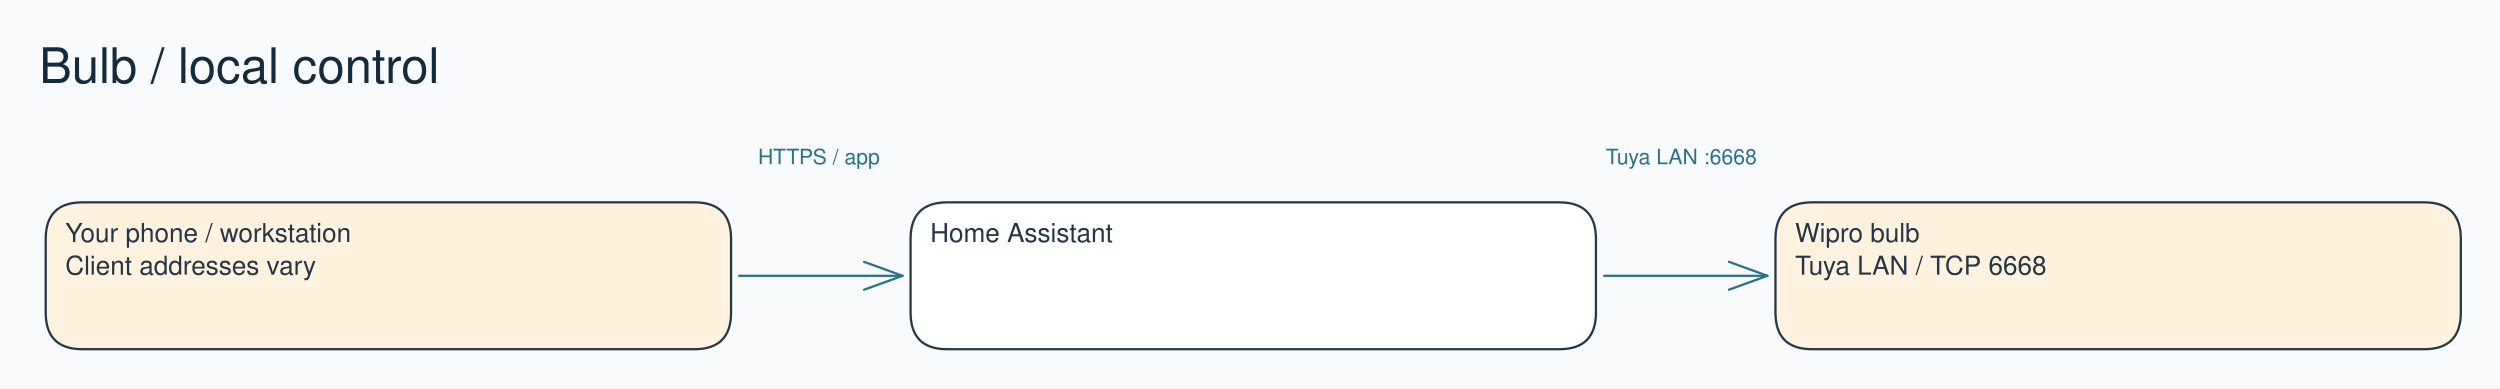
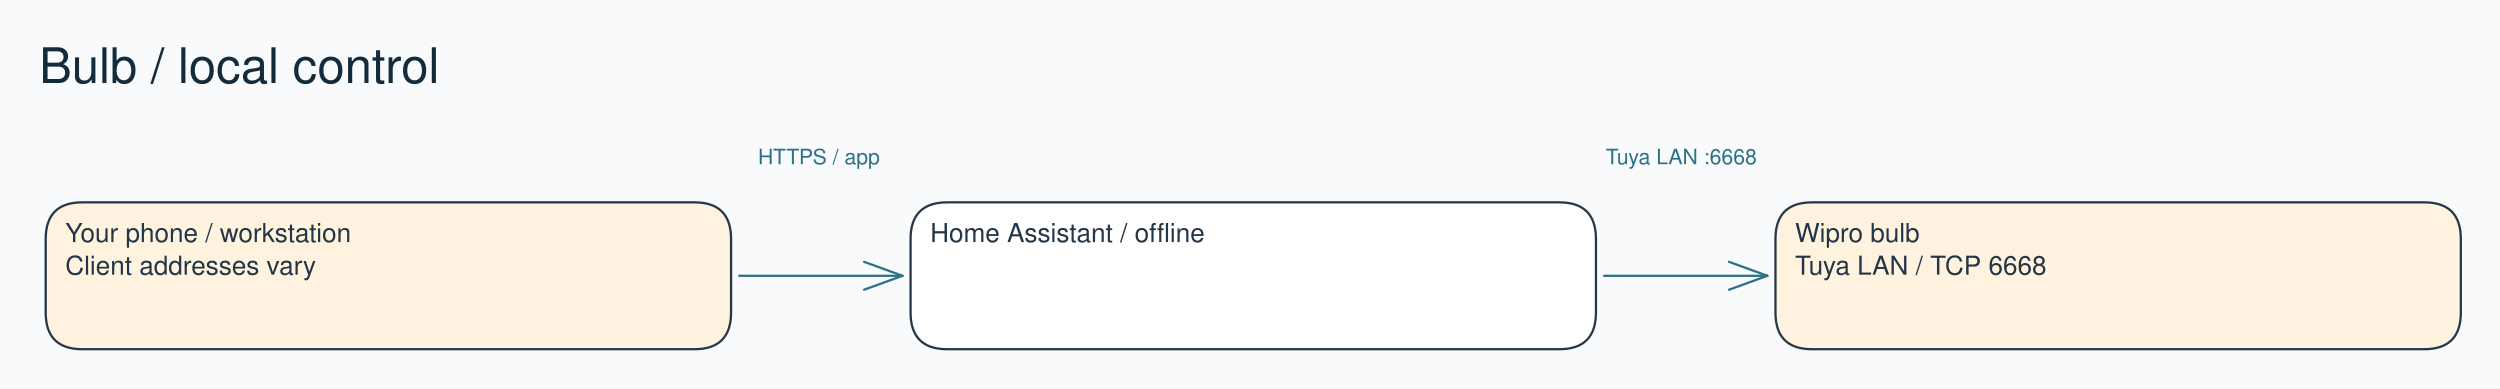
<svg xmlns="http://www.w3.org/2000/svg" version="1.1" viewBox="0 0 1532 238" width="1532" height="238">
  <defs>
    <style class="style-fonts">
      </style>
  </defs>
  <rect x="0" y="0" width="1532" height="238" fill="#f8fafc" />
  <g transform="translate(24 24) rotate(0 174 18.75)">
    <text x="0" y="26.851" font-family="Helvetica, sans-serif, Segoe UI Emoji" font-size="30px" fill="#142b3c" text-anchor="start" style="white-space: pre;" direction="ltr" dominant-baseline="alphabetic">Bulb / local control</text>
  </g>
  <g stroke-linecap="round" transform="translate(28 124) rotate(0 210 45)">
    <path d="M22.5 0 C165.65 0, 308.8 0, 397.5 0 C412.5 0, 420 7.5, 420 22.5 C420 37.01, 420 51.53, 420 67.5 C420 82.5, 412.5 90, 397.5 90 C263.45 90, 129.41 90, 22.5 90 C7.5 90, 0 82.5, 0 67.5 C0 50.8, 0 34.1, 0 22.5 C0 7.5, 7.5 0, 22.5 0" stroke="none" stroke-width="0" fill="#fff3df" />
    <path d="M22.5 0 C119.04 0, 215.59 0, 397.5 0 M22.5 0 C100.87 0, 179.23 0, 397.5 0 M397.5 0 C412.5 0, 420 7.5, 420 22.5 M397.5 0 C412.5 0, 420 7.5, 420 22.5 M420 22.5 C420 34.29, 420 46.08, 420 67.5 M420 22.5 C420 36.09, 420 49.68, 420 67.5 M420 67.5 C420 82.5, 412.5 90, 397.5 90 M420 67.5 C420 82.5, 412.5 90, 397.5 90 M397.5 90 C293.03 90, 188.57 90, 22.5 90 M397.5 90 C259.5 90, 121.5 90, 22.5 90 M22.5 90 C7.5 90, 0 82.5, 0 67.5 M22.5 90 C7.5 90, 0 82.5, 0 67.5 M0 67.5 C0 52.37, 0 37.24, 0 22.5 M0 67.5 C0 52.71, 0 37.93, 0 22.5 M0 22.5 C0 7.5, 7.5 0, 22.5 0 M0 22.5 C0 7.5, 7.5 0, 22.5 0" stroke="#263848" stroke-width="1.4" fill="none" />
  </g>
  <g transform="translate(40 134) rotate(0 198 35)">
    <text x="0" y="14.32" font-family="Helvetica, sans-serif, Segoe UI Emoji" font-size="16px" fill="#233647" text-anchor="start" style="white-space: pre;" direction="ltr" dominant-baseline="alphabetic">Your phone / workstation</text>
    <text x="0" y="34.32" font-family="Helvetica, sans-serif, Segoe UI Emoji" font-size="16px" fill="#233647" text-anchor="start" style="white-space: pre;" direction="ltr" dominant-baseline="alphabetic">Client addresses vary</text>
  </g>
  <g stroke-linecap="round" transform="translate(558 124) rotate(0 210 45)">
    <path d="M22.5 0 C105.64 0, 188.78 0, 397.5 0 C412.5 0, 420 7.5, 420 22.5 C420 39.29, 420 56.09, 420 67.5 C420 82.5, 412.5 90, 397.5 90 C311.89 90, 226.28 90, 22.5 90 C7.5 90, 0 82.5, 0 67.5 C0 55.91, 0 44.32, 0 22.5 C0 7.5, 7.5 0, 22.5 0" stroke="none" stroke-width="0" fill="#ffffff" />
    <path d="M22.5 0 C119.05 0, 215.59 0, 397.5 0 M22.5 0 C154.86 0, 287.22 0, 397.5 0 M397.5 0 C412.5 0, 420 7.5, 420 22.5 M397.5 0 C412.5 0, 420 7.5, 420 22.5 M420 22.5 C420 35.86, 420 49.23, 420 67.5 M420 22.5 C420 35.15, 420 47.8, 420 67.5 M420 67.5 C420 82.5, 412.5 90, 397.5 90 M420 67.5 C420 82.5, 412.5 90, 397.5 90 M397.5 90 C281.28 90, 165.06 90, 22.5 90 M397.5 90 C247.63 90, 97.77 90, 22.5 90 M22.5 90 C7.5 90, 0 82.5, 0 67.5 M22.5 90 C7.5 90, 0 82.5, 0 67.5 M0 67.5 C0 53.55, 0 39.61, 0 22.5 M0 67.5 C0 54.84, 0 42.17, 0 22.5 M0 22.5 C0 7.5, 7.5 0, 22.5 0 M0 22.5 C0 7.5, 7.5 0, 22.5 0" stroke="#263848" stroke-width="1.4" fill="none" />
  </g>
  <g transform="translate(570 134) rotate(0 198 35)">
-     <text x="0" y="14.32" font-family="Helvetica, sans-serif, Segoe UI Emoji" font-size="16px" fill="#233647" text-anchor="start" style="white-space: pre;" direction="ltr" dominant-baseline="alphabetic">Home Assistant</text>
+     <text x="0" y="14.32" font-family="Helvetica, sans-serif, Segoe UI Emoji" font-size="16px" fill="#233647" text-anchor="start" style="white-space: pre;" direction="ltr" dominant-baseline="alphabetic">Home Assistant / offline</text>
  </g>
  <g stroke-linecap="round">
    <g transform="translate(453 169) rotate(0 50 0)">
      <path d="M0 0 C25.75 0, 51.49 0, 100 0 M0 0 C29.69 0, 59.39 0, 100 0" stroke="#2c7185" stroke-width="1.4" fill="none" />
    </g>
    <g transform="translate(453 169) rotate(0 50 0)">
      <path d="M76.51 8.55 C82.56 6.35, 88.6 4.15, 100 0 M76.51 8.55 C83.48 6.01, 90.46 3.47, 100 0" stroke="#2c7185" stroke-width="1.4" fill="none" />
    </g>
    <g transform="translate(453 169) rotate(0 50 0)">
      <path d="M76.51 -8.55 C82.56 -6.35, 88.6 -4.15, 100 0 M76.51 -8.55 C83.48 -6.01, 90.46 -3.47, 100 0" stroke="#2c7185" stroke-width="1.4" fill="none" />
    </g>
  </g>
  <mask />
  <g transform="translate(464.5 89) rotate(0 41.47 8.125)">
    <text x="0" y="11.635" font-family="Helvetica, sans-serif, Segoe UI Emoji" font-size="13px" fill="#2c7185" text-anchor="start" style="white-space: pre;" direction="ltr" dominant-baseline="alphabetic">HTTPS / app</text>
  </g>
  <g stroke-linecap="round" transform="translate(1088 124) rotate(0 210 45)">
    <path d="M22.5 0 C135.62 0, 248.73 0, 397.5 0 C412.5 0, 420 7.5, 420 22.5 C420 34.86, 420 47.22, 420 67.5 C420 82.5, 412.5 90, 397.5 90 C258.75 90, 120.01 90, 22.5 90 C7.5 90, 0 82.5, 0 67.5 C0 57.13, 0 46.75, 0 22.5 C0 7.5, 7.5 0, 22.5 0" stroke="none" stroke-width="0" fill="#fff3df" />
    <path d="M22.5 0 C119.05 0, 215.61 0, 397.5 0 M22.5 0 C112.85 0, 203.2 0, 397.5 0 M397.5 0 C412.5 0, 420 7.5, 420 22.5 M397.5 0 C412.5 0, 420 7.5, 420 22.5 M420 22.5 C420 39.01, 420 55.53, 420 67.5 M420 22.5 C420 33.26, 420 44.03, 420 67.5 M420 67.5 C420 82.5, 412.5 90, 397.5 90 M420 67.5 C420 82.5, 412.5 90, 397.5 90 M397.5 90 C257.77 90, 118.04 90, 22.5 90 M397.5 90 C298.9 90, 200.31 90, 22.5 90 M22.5 90 C7.5 90, 0 82.5, 0 67.5 M22.5 90 C7.5 90, 0 82.5, 0 67.5 M0 67.5 C0 55.93, 0 44.36, 0 22.5 M0 67.5 C0 50.08, 0 32.66, 0 22.5 M0 22.5 C0 7.5, 7.5 0, 22.5 0 M0 22.5 C0 7.5, 7.5 0, 22.5 0" stroke="#263848" stroke-width="1.4" fill="none" />
  </g>
  <g transform="translate(1100 134) rotate(0 198 35)">
    <text x="0" y="14.32" font-family="Helvetica, sans-serif, Segoe UI Emoji" font-size="16px" fill="#233647" text-anchor="start" style="white-space: pre;" direction="ltr" dominant-baseline="alphabetic">Wipro bulb</text>
    <text x="0" y="34.32" font-family="Helvetica, sans-serif, Segoe UI Emoji" font-size="16px" fill="#233647" text-anchor="start" style="white-space: pre;" direction="ltr" dominant-baseline="alphabetic">Tuya LAN / TCP 6668</text>
  </g>
  <g stroke-linecap="round">
    <g transform="translate(983 169) rotate(0 50 0)">
      <path d="M0 0 C25.75 0, 51.5 0, 100 0 M0 0 C38.49 0, 76.99 0, 100 0" stroke="#2c7185" stroke-width="1.4" fill="none" />
    </g>
    <g transform="translate(983 169) rotate(0 50 0)">
      <path d="M76.51 8.55 C82.56 6.35, 88.61 4.15, 100 0 M76.51 8.55 C85.55 5.26, 94.59 1.97, 100 0" stroke="#2c7185" stroke-width="1.4" fill="none" />
    </g>
    <g transform="translate(983 169) rotate(0 50 0)">
      <path d="M76.51 -8.55 C82.56 -6.35, 88.61 -4.15, 100 0 M76.51 -8.55 C85.55 -5.26, 94.59 -1.97, 100 0" stroke="#2c7185" stroke-width="1.4" fill="none" />
    </g>
  </g>
  <mask />
  <g transform="translate(984 89) rotate(0 52.78 8.125)">
    <text x="0" y="11.635" font-family="Helvetica, sans-serif, Segoe UI Emoji" font-size="13px" fill="#2c7185" text-anchor="start" style="white-space: pre;" direction="ltr" dominant-baseline="alphabetic">Tuya LAN :6668</text>
  </g>
</svg>
